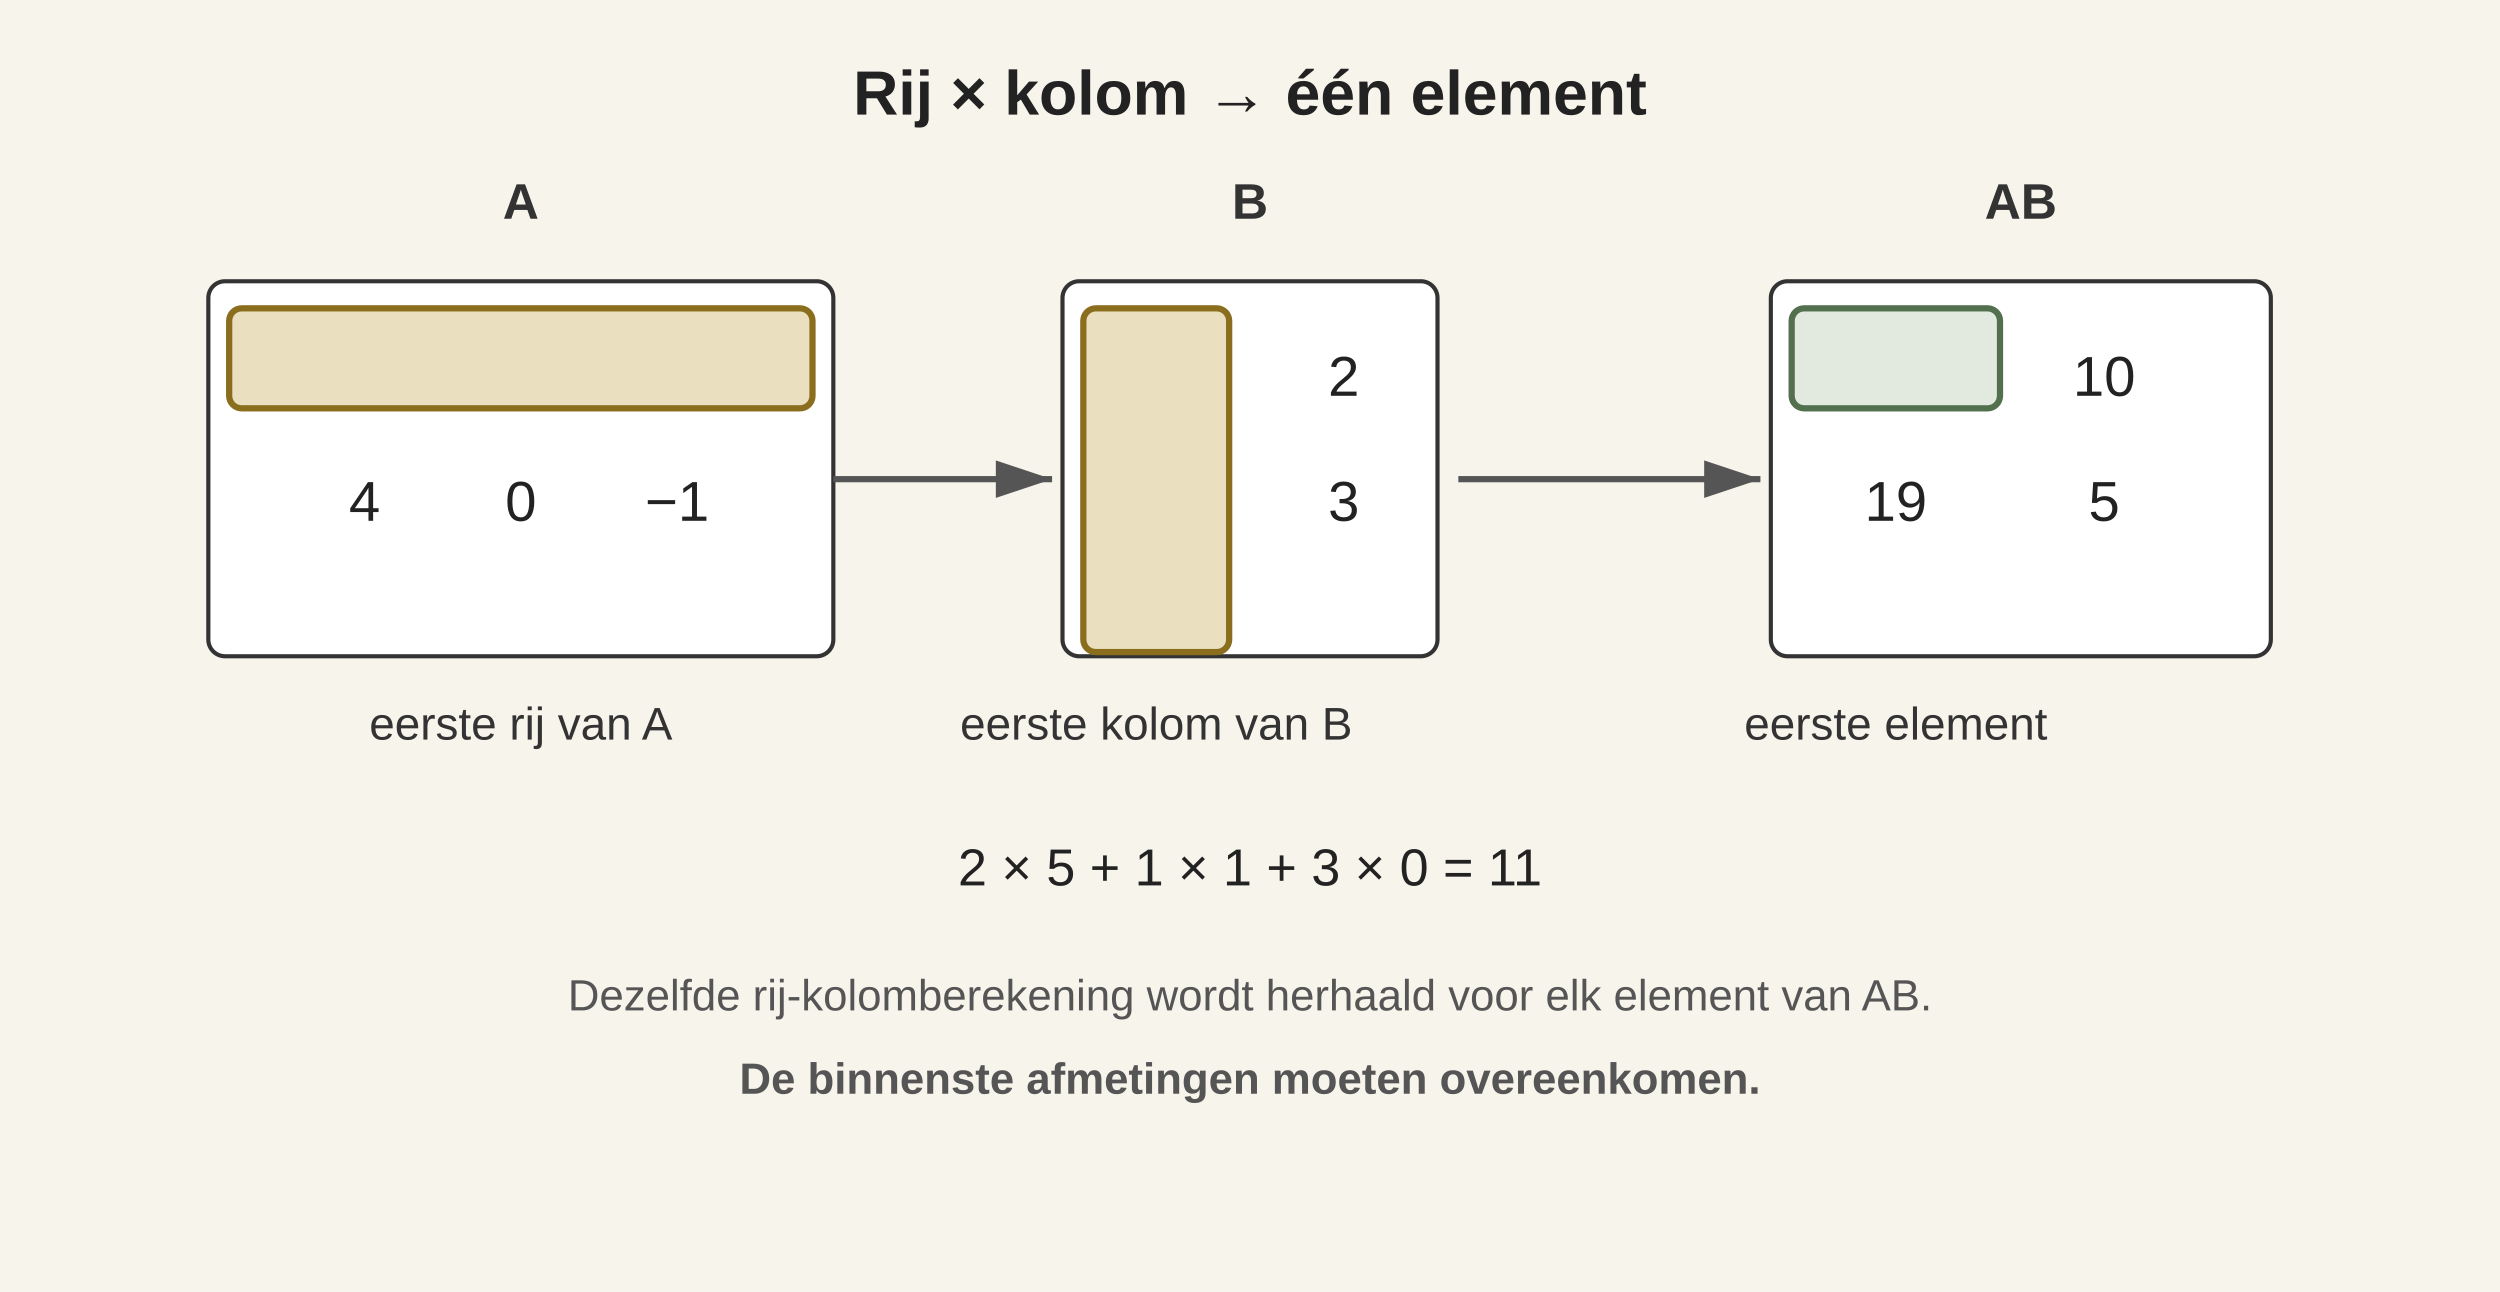
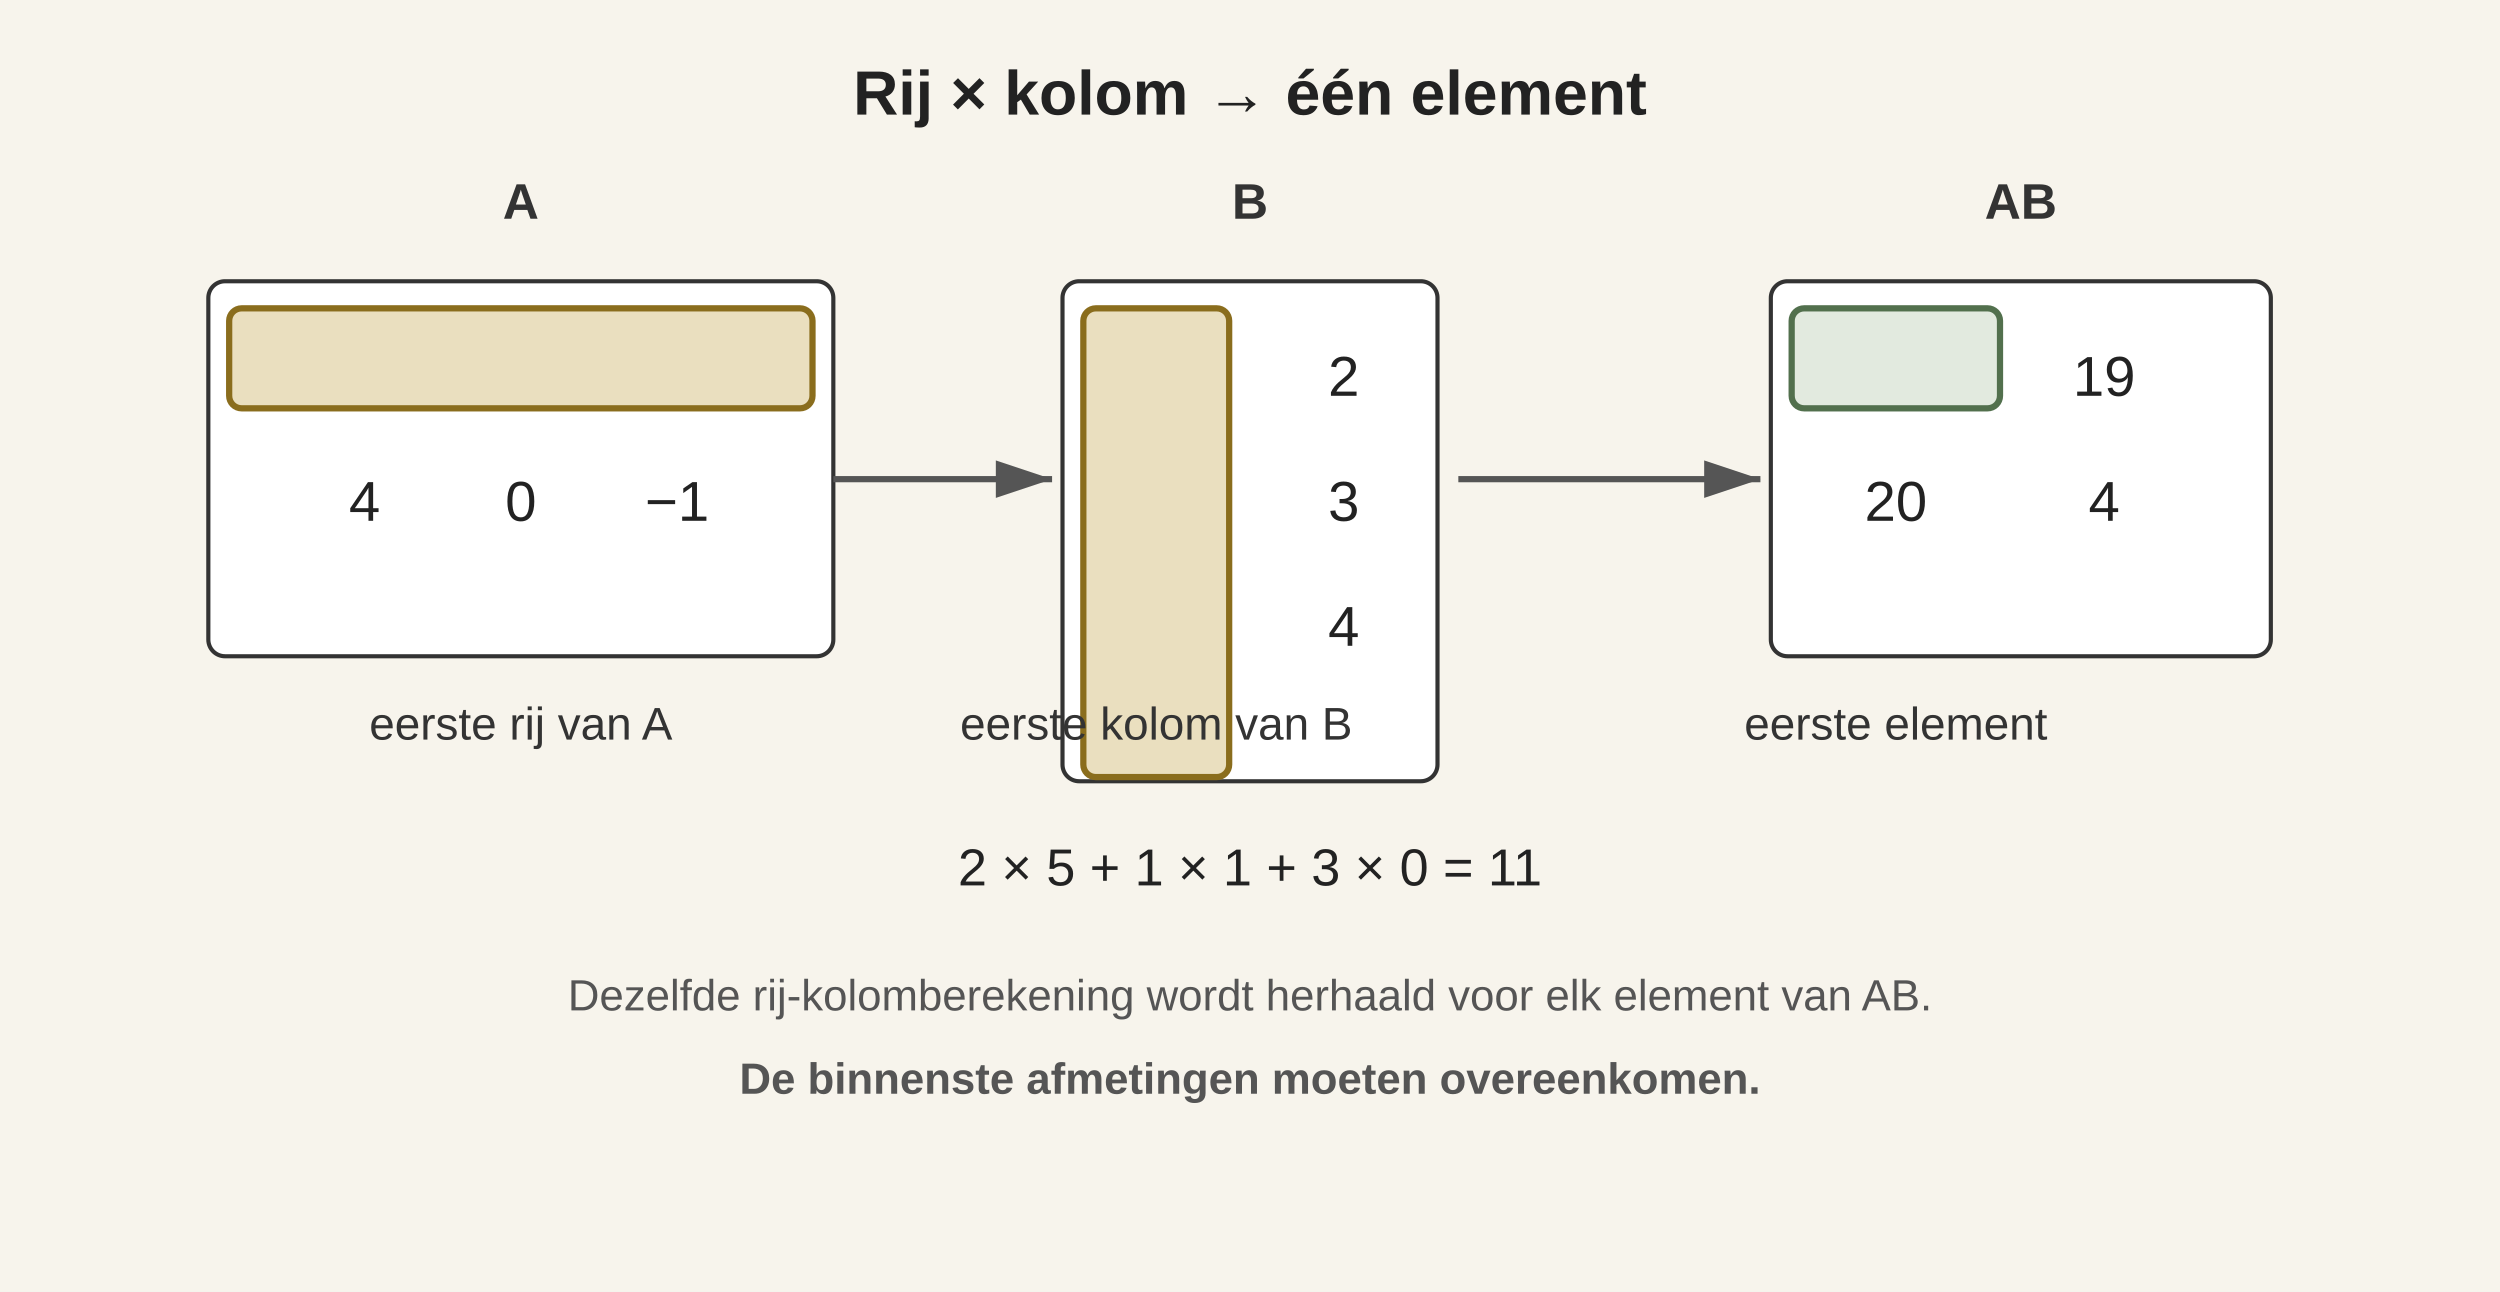
<svg xmlns="http://www.w3.org/2000/svg" viewBox="0 0 1200 620" role="img" aria-labelledby="title desc">
  <rect x="0" y="0" width="1200" height="620" fill="#f7f4ec" />
  <text x="600" y="55" text-anchor="middle" font-family="Arial, sans-serif" font-size="30" font-weight="700" fill="#222">Rij × kolom → één element</text>
  <text x="250" y="105" text-anchor="middle" font-family="Arial, sans-serif" font-size="24" font-weight="700" fill="#333">A</text>
  <text x="600" y="105" text-anchor="middle" font-family="Arial, sans-serif" font-size="24" font-weight="700" fill="#333">B</text>
  <text x="970" y="105" text-anchor="middle" font-family="Arial, sans-serif" font-size="24" font-weight="700" fill="#333">AB</text>
  <g stroke="#333" stroke-width="2" fill="#fff">
    <rect x="100" y="135" width="300" height="180" rx="8" />
-     <rect x="510" y="135" width="180" height="180" rx="8" />
+     <rect x="510" y="135" width="180" height="240" rx="8" />
    <rect x="850" y="135" width="240" height="180" rx="8" />
  </g>
  <g font-family="Arial, sans-serif" font-size="27" text-anchor="middle" fill="#222">
    <text x="175" y="190">2</text>
    <text x="250" y="190">1</text>
    <text x="325" y="190">3</text>
    <text x="175" y="250">4</text>
    <text x="250" y="250">0</text>
    <text x="325" y="250">−1</text>
    <text x="555" y="190">5</text>
    <text x="645" y="190">2</text>
    <text x="555" y="250">1</text>
    <text x="645" y="250">3</text>
-     <text x="910" y="190">15</text>
-     <text x="1010" y="190">10</text>
-     <text x="910" y="250">19</text>
-     <text x="1010" y="250">5</text>
+     <text x="555" y="310">0</text>
+     <text x="645" y="310">4</text>
+     <text x="910" y="190">11</text>
+     <text x="1010" y="190">19</text>
+     <text x="910" y="250">20</text>
+     <text x="1010" y="250">4</text>
  </g>
  <rect x="110" y="148" width="280" height="48" rx="6" fill="#eadfbf" stroke="#8a6d1d" stroke-width="3" />
-   <rect x="520" y="148" width="70" height="165" rx="6" fill="#eadfbf" stroke="#8a6d1d" stroke-width="3" />
+   <rect x="520" y="148" width="70" height="225" rx="6" fill="#eadfbf" stroke="#8a6d1d" stroke-width="3" />
  <rect x="860" y="148" width="100" height="48" rx="6" fill="#e2eadf" stroke="#52704d" stroke-width="3" />
  <g font-family="Arial, sans-serif" font-size="22" fill="#333">
    <text x="250" y="355" text-anchor="middle">eerste rij van A</text>
    <text x="555" y="355" text-anchor="middle">eerste kolom van B</text>
    <text x="910" y="355" text-anchor="middle">eerste element</text>
  </g>
  <g font-family="Arial, sans-serif" font-size="25" text-anchor="middle" fill="#222">
    <text x="600" y="425">2 × 5 + 1 × 1 + 3 × 0 = 11</text>
  </g>
  <g stroke="#555" stroke-width="3" fill="none" marker-end="url(#arrow)">
    <path d="M 400 230 C 445 230, 465 230, 505 230" />
    <path d="M 700 230 C 755 230, 790 230, 845 230" />
  </g>
  <g font-family="Arial, sans-serif" font-size="21" fill="#555">
    <text x="600" y="485" text-anchor="middle">Dezelfde rij-kolomberekening wordt herhaald voor elk element van AB.</text>
    <text x="600" y="525" text-anchor="middle" font-weight="700">De binnenste afmetingen moeten overeenkomen.</text>
  </g>
  <defs>
    <marker id="arrow" markerWidth="10" markerHeight="10" refX="9" refY="3" orient="auto" markerUnits="strokeWidth">
      <path d="M0,0 L0,6 L9,3 z" fill="#555" />
    </marker>
  </defs>
</svg>
